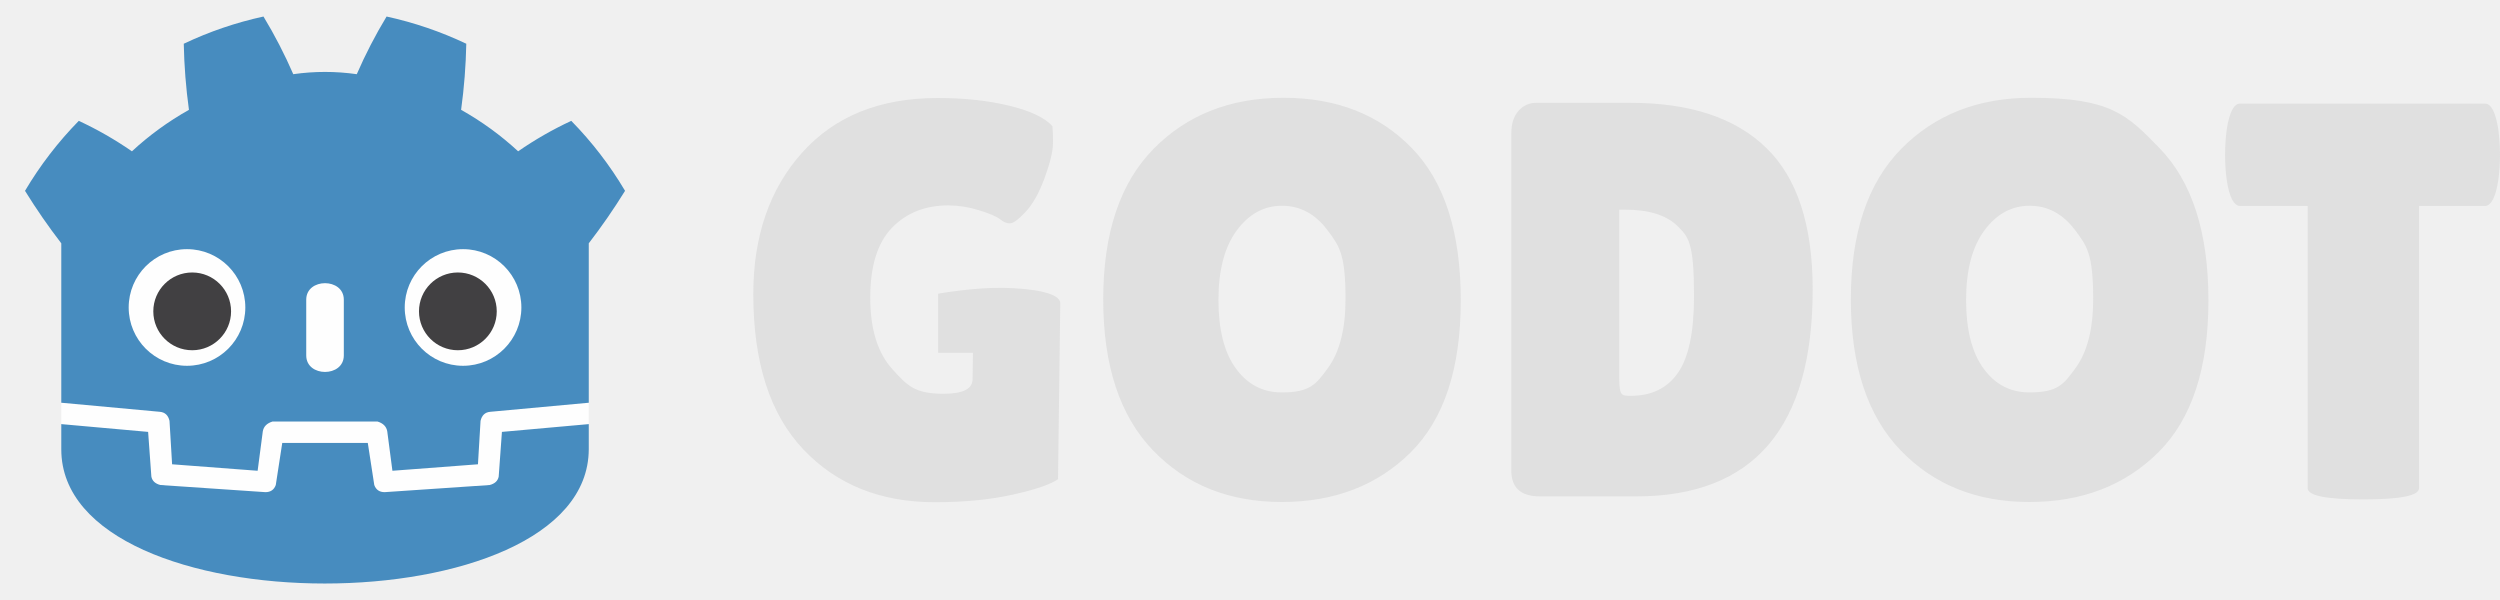
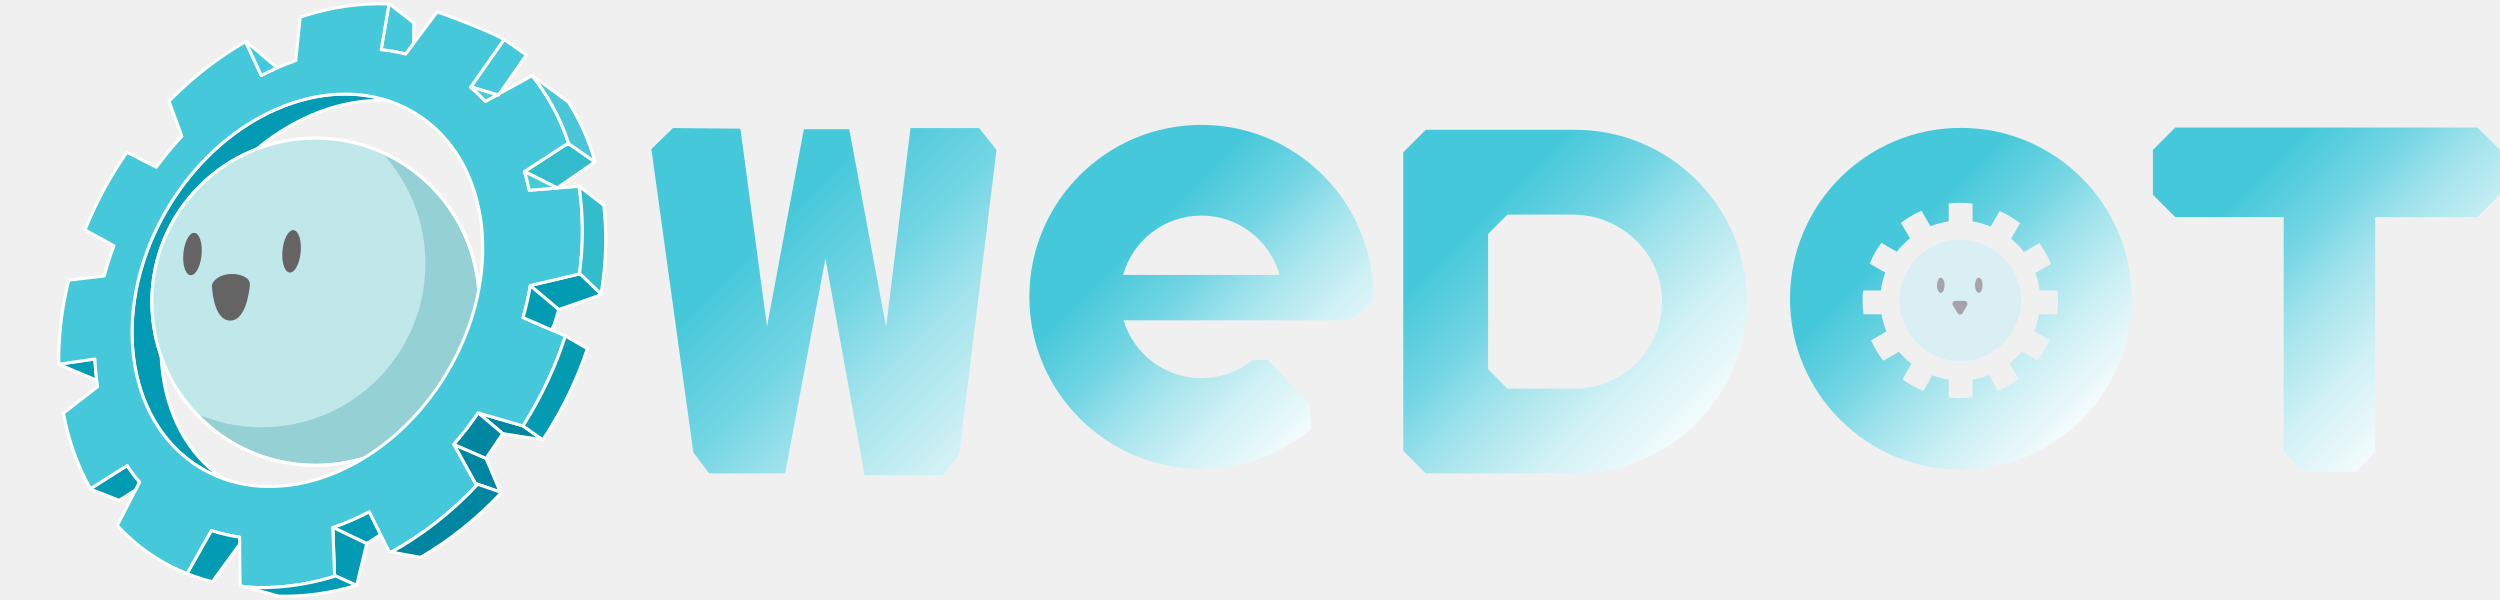
- <svg xmlns="http://www.w3.org/2000/svg" width="100" height="24" stroke-linejoin="round">
-   <path fill="#e0e0e0" d="M40.122 11.514c-1.211-.019-2.597.234-2.597.234v2.364h1.393l-.015 1.052q0 .587-1.159.587c-1.159 0-1.454-.328-2.045-.979q-.89-.98-.889-2.867 0-1.89.865-2.79.866-.899 2.261-.899c.411.003.821.067 1.214.191q.63.192.844.358.212.172.405.17.19 0 .616-.45.43-.45.767-1.359c.224-.61.337-1.076.337-1.407a6 6 0 0 0-.023-.674q-.47-.517-1.744-.821-1.268-.305-2.844-.304-3.463 0-5.419 2.181-1.957 2.182-1.957 5.668 0 4.094 2.001 6.207 2.002 2.114 5.263 2.113 1.754 0 3.114-.303 1.361-.303 1.811-.619l.09-7.038c0-.408-1.079-.594-2.289-.615M51.279 8.23q-1.078 0-1.81.989-.73.99-.731 2.776 0 1.79.698 2.745.697.957 1.832.957c1.135 0 1.372-.323 1.844-.969q.709-.966.709-2.766c0-1.8-.244-2.122-.731-2.767q-.73-.965-1.811-.965m-.011 11.85q-3.16 0-5.15-2.067-1.989-2.07-1.989-6.039 0-3.97 2.011-6.017 2.014-2.046 5.196-2.046 3.183-.001 5.138 2.014 1.958 2.013 1.957 6.094t-2.001 6.073q-2.002 1.988-5.162 1.988M64.77 8.386v6.727q0 .47.068.595c.068.125.18.124.404.124q1.238 0 1.879-.923.641-.921.64-3.069c-.001-2.148-.222-2.366-.663-2.799q-.664-.654-2.103-.655zm-4.317 10.436V5.33q0-.563.282-.891a.92.92 0 0 1 .73-.326h3.756q3.575 0 5.429 1.801 1.857 1.798 1.857 5.666 0 8.276-7.063 8.276h-3.845q-1.146 0-1.147-1.034M81.186 8.23q-1.08 0-1.812.989-.73.99-.73 2.776 0 1.79.697 2.745.697.957 1.833.957c1.136 0 1.372-.323 1.844-.969q.709-.966.709-2.766c0-1.8-.244-2.122-.731-2.767q-.73-.965-1.81-.965m-.012 11.85q-3.16 0-5.15-2.067-1.99-2.07-1.99-6.039 0-3.97 2.012-6.017 2.014-2.046 5.196-2.046c3.182 0 3.834.67 5.138 2.014q1.957 2.013 1.957 6.094t-2.002 6.073q-2.001 1.988-5.161 1.988m15.587-.552q0 .448-2.226.449-2.227-.001-2.228-.449V8.238h-2.698q-.382 0-.539-1.036a7 7 0 0 1-.066-1.011q0-.517.065-1.012c.105-.688.285-1.036.54-1.036h9.783q.382.001.541 1.036a7.7 7.7 0 0 1 0 2.023q-.16 1.036-.541 1.036h-2.631z" />
-   <g fill="#fefefe" transform="translate(-.27 -1.335)scale(.02592)">
-     <path d="M105 673v33q407 354 814 0v-33z" />
-     <path fill="#478cbf" d="m105 673 152 14q12 1 15 14l4 67 132 10 8-61q2-11 15-15h162q13 4 15 15l8 61 132-10 4-67q3-13 15-14l152-14V427q30-39 56-81-35-59-83-108-43 20-82 47-40-37-88-64 7-51 8-102-59-28-123-42-26 43-46 89-49-7-98 0-20-46-46-89-64 14-123 42 1 51 8 102-48 27-88 64-39-27-82-47-48 49-83 108 26 42 56 81zm0 33v39c0 276 813 276 814 0v-39l-134 12-5 69q-2 10-14 13l-162 11q-12 0-16-11l-10-65H446l-10 65q-4 11-16 11l-162-11q-12-3-14-13l-5-69z" />
-     <path d="M483 600c0 34 58 34 58 0v-86c0-34-58-34-58 0z" />
-     <circle cx="725" cy="526" r="90" />
-     <circle cx="299" cy="526" r="90" />
+ <svg xmlns="http://www.w3.org/2000/svg" width="100" height="24" version="1.1" viewBox="0 0 100 24" xml:space="preserve">
+   <style type="text/css">
+ 	.st0{fill:url(#SVGID_1_);}
+ 	.st1{fill:#039BB3;stroke:#FFFFFF;stroke-width:0.992;stroke-linecap:round;stroke-linejoin:round;stroke-miterlimit:10;}
+ 	.st2{fill:#95D0D4;stroke:#FFFFFF;stroke-width:0.992;stroke-miterlimit:10;}
+ 	.st3{fill:#C0E7EA;}
+ 	.st4{fill:none;stroke:#FFFFFF;stroke-width:0.992;stroke-miterlimit:10;}
+ 	.st5{fill:#666364;}
+ 	.st6{fill:#646464;}
+ 	.st7{fill:#45C8DA;stroke:#FFFFFF;stroke-width:0.992;stroke-linecap:round;stroke-linejoin:round;stroke-miterlimit:10;}
+ 	.st8{fill:#32BBCB;stroke:#FFFFFF;stroke-width:0.992;stroke-linecap:round;stroke-linejoin:round;stroke-miterlimit:10;}
+ 	.st9{fill:#019CB2;stroke:#FFFFFF;stroke-width:0.992;stroke-linecap:round;stroke-linejoin:round;stroke-miterlimit:10;}
+ 	.st10{fill:#0086A1;stroke:#FFFFFF;stroke-width:0.992;stroke-linecap:round;stroke-linejoin:round;stroke-miterlimit:10;}
+ 	.st11{fill:#3FCADD;stroke:#FFFFFF;stroke-width:0.992;stroke-linecap:round;stroke-linejoin:round;stroke-miterlimit:10;}
+ 	.st12{fill:#4ACADA;stroke:#FFFFFF;stroke-width:0.992;stroke-linecap:round;stroke-linejoin:round;stroke-miterlimit:10;}
+ 	.st13{fill:#009CB3;stroke:#FFFFFF;stroke-width:0.992;stroke-linecap:round;stroke-linejoin:round;stroke-miterlimit:10;}
+ 	.st14{fill:#33BCCC;stroke:#FFFFFF;stroke-width:0.992;stroke-linecap:round;stroke-linejoin:round;stroke-miterlimit:10;}
+ 	.st15{fill:#43CCD4;stroke:#FFFFFF;stroke-width:0.992;stroke-linecap:round;stroke-linejoin:round;stroke-miterlimit:10;}
+ 	.st16{fill:#4AC6D8;stroke:#FFFFFF;stroke-width:0.992;stroke-linecap:round;stroke-linejoin:round;stroke-miterlimit:10;}
+ 	.st17{fill:#039BB2;stroke:#FFFFFF;stroke-width:0.992;stroke-linecap:round;stroke-linejoin:round;stroke-miterlimit:10;}
+ 	.st18{fill:url(#SVGID_00000031918329305661806560000013481626714713804435_);}
+ 	.st19{fill:url(#SVGID_00000052074692473146166420000014073522574086860445_);}
+ 	.st20{fill:url(#SVGID_00000013891789681534132390000007234508302796126619_);}
+ 	.st21{fill:#D9EFF4;}
+ 	.st22{fill:#A6A4AA;}
+ 	.st23{fill:url(#SVGID_00000016037355769388288190000018374799492484434086_);}
+ 	.st24{fill:#59BBC7;}
+ 	.st25{fill:url(#SVGID_00000127013451408738508890000006830396803497918890_);}
+ 	.st26{fill:none;}
+ 	.st27{fill:#039BB3;}
+ 	.st28{fill:#95D0D4;}
+ 	.st29{fill:#45C8DA;}
+ 	.st30{fill:#32BBCB;}
+ 	.st31{fill:#019CB2;}
+ 	.st32{fill:#0086A1;}
+ 	.st33{fill:#3FCADD;}
+ 	.st34{fill:#4ACADA;}
+ 	.st35{fill:#009CB3;}
+ 	.st36{fill:#33BCCC;}
+ 	.st37{fill:#43CCD4;}
+ 	.st38{fill:#4AC6D8;}
+ 	.st39{fill:#039BB2;}
+ 	.st40{fill:url(#SVGID_00000183928788038122311590000008959641642962662031_);}
+ 	.st41{fill:url(#SVGID_00000103254394115248746500000007954516804238988197_);}
+ 	.st42{fill:url(#SVGID_00000075882310996937415320000012932923057009567360_);}
+ 	.st43{fill:url(#SVGID_00000183946555333433480600000016128002491720684683_);}
+ 	.st44{fill:url(#SVGID_00000009557397835014597260000001775053676381569927_);}
+ 	.st45{fill:url(#SVGID_00000101781421024456693840000008756121804441578658_);}
+ 	.st46{fill:url(#SVGID_00000099658145593202827290000002423522037563722629_);}
+ 	.st47{fill:url(#SVGID_00000015330298315246003220000005647962077857602709_);}
+ 	.st48{fill:url(#SVGID_00000017489681196715622890000004793329624792334467_);}
+ </style>
+   <g transform="matrix(.12306 0 0 .12306 -3.2483 -12.186)">
+     <path class="st1" d="m152.57 131.78c-21.86-1.36-46.44 12.77-61.46 37.58-19.31 31.92-15.63 69.66 7.99 85.3-2.65-0.93-5.21-2.14-7.67-3.63-24.9-15.07-29.46-53.09-10.19-84.93 17.14-28.31 47.35-42.2 71.33-34.32z" />
+     <path class="st2" d="m182.11 197.11c0 29.37-23.81 53.17-53.18 53.17-15.32 0-29.14-6.48-38.84-16.85-8.9-9.5-14.34-22.27-14.34-36.32 0-29.37 23.81-53.18 53.18-53.18 7.62 0 14.85 1.6 21.4 4.48 18.71 8.24 31.78 26.94 31.78 48.7z" />
+     <path class="st3" d="m164.67 184.73c0 29.37-23.81 53.18-53.18 53.18-7.62 0-14.85-1.6-21.4-4.48-8.9-9.5-14.34-22.27-14.34-36.32 0-29.37 23.81-53.18 53.18-53.18 7.62 0 14.85 1.6 21.4 4.48 8.9 9.5 14.34 22.27 14.34 36.32z" />
+     <path class="st4" d="m182.11 197.11c0 29.37-23.81 53.17-53.18 53.17-15.32 0-29.14-6.48-38.84-16.85-8.9-9.5-14.34-22.27-14.34-36.32 0-29.37 23.81-53.18 53.18-53.18 7.62 0 14.85 1.6 21.4 4.48 18.71 8.24 31.78 26.94 31.78 48.7z" />
+     <ellipse class="st5" transform="matrix(.0934 -.9956 .9956 .0934 -100.15 253.21)" cx="88.96" cy="181.6" rx="6.92" ry="2.97" />
+     <ellipse class="st5" transform="matrix(.0934 -.9956 .9956 .0934 -70.069 284.48)" cx="121.17" cy="180.72" rx="6.92" ry="2.97" />
+     <path class="st6" d="m95.29 192.33c-0.05-0.65 0.15-1.29 0.57-1.8 0.78-0.95 2.39-2.29 5.38-2.44 2.63-0.13 4.35 0.64 5.35 1.35 0.75 0.52 1.13 1.43 1.03 2.33-0.34 3.22-1.67 11.43-6.33 11.47-4.83 0.05-5.81-8.2-6-10.91z" />
+     <path class="st7" d="m160.99 112.95-2.71 3.63c-2.62-0.65-5.29-1.11-8-1.38l2.56-14.86c0.06 0 0.11 0 0.17 0.01h0.01l7.9 6.13-0.1 6.35z" />
+     <path class="st1" d="m57.82 222.62-12.32-5.17v-0.04l11.74-1.7c0.09 2.34 0.28 4.64 0.58 6.91z" />
+     <path class="st1" d="m71.85 255.82-0.18 0.15-1.26 2.44-0.09-0.04-5.18 3.29-9.22-3.6c-0.04-0.06-0.08-0.12-0.11-0.19l11.91-7.53c1.26 1.92 2.63 3.75 4.13 5.48z" />
+     <path class="st7" d="m197.48 116.9-1.77 2.55-6.95 10-0.01 0.01-0.73 0.4-8.57-2.6 9.65-13.78h0.01l1.12-1.61c0.12 0.06 0.24 0.13 0.35 0.21l0.01 0.01z" />
+     <polygon class="st8" points="219.75 151.64 213.91 155.67 207.49 160.1 196.89 154.8 196.89 154.78 211.03 145.57 211.29 145.75" />
+     <path class="st9" d="m221.77 194.58v0.01c-0.02 0.09-0.03 0.17-0.05 0.26l-8.72 3.05-5 1.74-9.23-7.76c0-0.02 0.01-0.03 0-0.05l15.99-3.77 0.19-0.04z" />
+     <polygon class="st10" points="196.4 237.46 202.83 242.01 194.3 240.67 189.81 239.96 181.85 233.24" />
+     <path class="st1" d="m145.6 275.68-1.82 7.56-1.45 6.03c-0.03 0.01-0.05 0.02-0.07 0.02l-6.76-3.03-0.35-0.16-0.57-15.64 0.12-0.03z" />
+     <path class="st1" d="m150.12 272.8-4.52 2.88-10.9-5.25c3.95-1.36 7.87-3.05 11.72-5.08l0.05 0.1z" />
+     <polygon class="st10" points="181.71 256.44 180.91 256.16 173.89 243.47 184.38 248.02 185.94 251.69 189.05 259" />
+     <path class="st10" d="m189.81 239.96-5.43 8.06-10.49-4.55-0.03-0.02c2.8-3.19 5.46-6.61 7.94-10.24l0.05 0.03z" />
+     <path class="st7" d="m214.76 188.06c1.3-9.8 1.24-19.41-0.15-28.46l-7.12 0.55-9.06 0.71c-0.43-2.06-0.94-4.08-1.54-6.06l-0.01-0.01h0.01v-0.01l14.14-9.21 0.26 0.18c-2.72-8.2-6.71-15.69-11.92-22.14l-10.61 5.84-0.01 0.01-0.36 0.51-0.37-0.11-3.77 2.07-0.08 0.07c-1.49-1.64-3.09-3.19-4.8-4.64l0.08-0.1 9.65-13.78h0.01l1.12-1.61c-4.47-2.66-19.14-8.19-21.77-8.95l-7.47 10.03-2.71 3.63c-2.62-0.65-5.29-1.11-8-1.38l2.56-14.86c-9.46-0.43-19.23 1.03-28.86 4.24l-1.43 13.84 0.09 0.27c-2.15 0.73-4.29 1.56-6.41 2.5-1.64 0.71-3.27 1.49-4.88 2.33l-0.23-0.43-4.9-10.53c-8.83 5.05-17.28 11.58-24.97 19.44l0.18 0.18 4.08 11.13c-2.91 3.12-5.69 6.48-8.29 10.06l-0.08-0.03-9.5-4.83c-1.17 1.7-2.31 3.43-3.42 5.21-4.08 6.54-7.48 13.26-10.21 20.05l0.07 0.03 9.36 5.09c-1.24 3.27-2.28 6.54-3.14 9.82v0.01l-11.57 1.37c-2.28 9.25-3.34 18.45-3.23 27.32l11.74-1.7c0.09 2.34 0.28 4.64 0.58 6.91 0.09 0.7 0.19 1.39 0.3 2.08l-11.1 8.62c1.64 8.87 4.58 17.17 8.79 24.55l11.91-7.53c1.26 1.92 2.63 3.75 4.13 5.48l-0.18 0.15-1.26 2.44-5.84 11.3-0.09 0.08c3.74 4.08 8.03 7.68 12.85 10.69 3.19 1.99 6.5 3.66 9.92 5.01l0.06-0.15 7.76-13.74 0.04-0.12c2.98 0.98 6.03 1.7 9.15 2.14l0.03 2.31 0.16 13.39 1.8 0.5h0.01c9.55 0.73 19.45-0.52 29.24-3.56l-0.35-0.16-0.57-15.64v-0.09l0.12 0.06c3.95-1.36 7.87-3.05 11.72-5.08l0.05 0.1 3.65 7.35 2.74 5.53 0.77 0.14c10-5.52 19.54-12.93 28.08-22.03l-0.8-0.28-7.02-12.69-0.03-0.02c2.8-3.19 5.46-6.61 7.94-10.24l0.05 0.03 14.55 4.22c0.2-0.29 0.38-0.59 0.57-0.89 5.73-9.18 10.12-18.72 13.2-28.31l-0.28-0.16-4.19-1.82-9.19-3.99-0.1-0.03c0.99-3.47 1.78-6.93 2.36-10.38l-0.05-0.04 0.05-0.01zm-43.37 32.6c-17.37 28.7-48.16 42.57-72.29 34-2.65-0.93-5.21-2.14-7.67-3.63-24.9-15.07-29.46-53.09-10.19-84.93 17.14-28.31 47.35-42.2 71.33-34.32h0.02c2.98 0.98 5.86 2.3 8.61 3.96 24.9 15.07 29.46 53.09 10.19 84.92z" />
+     <path class="st11" d="m116.23 121.19c-1.64 0.71-3.27 1.49-4.88 2.33l-0.23-0.43-4.9-10.53c0.05-0.02 0.09-0.05 0.14-0.08l9.65 8.21z" />
+     <path class="st1" d="m104.29 275.93-8.84 12.13-0.01 0.05c-0.95-0.23-1.9-0.49-2.84-0.77-1.81-0.53-3.59-1.15-5.35-1.85l0.06-0.15 7.76-13.74 0.04-0.12c2.98 0.98 6.03 1.7 9.15 2.14z" />
+     <path class="st12" d="m188.02 129.86-3.77 2.07-0.08 0.07c-1.49-1.64-3.09-3.19-4.8-4.64l0.08-0.1z" />
+     <path class="st1" d="m142.26 289.29c-8.54 2.56-17.15 3.76-25.52 3.48v-0.04l-10.48-2.91c9.55 0.73 19.45-0.52 29.24-3.56z" />
+     <path class="st10" d="m189.29 259.22c-8 8.53-16.89 15.57-26.2 20.97h-0.01l-9.45-1.72c10-5.52 19.54-12.93 28.08-22.03l7.34 2.56z" />
+     <path class="st13" d="m208 199.64s-1.33 5.11-2.27 6.56l-0.03 0.08-9.19-3.99-0.1-0.03c0.99-3.47 1.78-6.93 2.36-10.38z" />
+     <path class="st14" d="m221.77 194.58-6.82-6.56-0.19 0.04c1.3-9.8 1.24-19.41-0.15-28.46l0.08-0.01 7.94 6.16c1.08 9.22 0.8 18.95-0.86 28.83z" stroke="#fff" stroke-width=".992" />
+     <path class="st15" d="m207.49 160.1v0.05l-9.06 0.71c-0.43-2.06-0.94-4.08-1.54-6.06z" />
+     <path class="st16" d="m219.82 151.62-0.07 0.02-8.46-5.89c-2.72-8.2-6.71-15.69-11.92-22.14l0.04-0.02 11.73 8.62c3.77 5.88 6.67 12.41 8.68 19.41z" />
+     <path class="st17" d="m217.33 212.28c-3.05 9.17-7.31 18.29-12.79 27.07-0.56 0.9-1.13 1.78-1.71 2.66l-6.43-4.55c0.2-0.29 0.38-0.59 0.57-0.89 5.73-9.18 10.12-18.72 13.2-28.31l6.92 3.94z" />
  </g>
-   <g fill="#414042" transform="translate(-.27 -1.335)scale(.02592)">
-     <circle cx="307" cy="532" r="60" />
-     <circle cx="717" cy="532" r="60" />
+   <linearGradient id="SVGID_00000163789698304475203470000008579991115055182754_" x1="246.12" x2="308.23" y1="170.51" y2="232.62" gradientUnits="userSpaceOnUse">
+     <stop stop-color="#45C8DA" offset=".25" />
+     <stop stop-color="#73d5e3" offset=".45" />
+     <stop stop-color="#a2e3ec" offset=".6" />
+     <stop stop-color="#d0f1f5" offset=".798" />
+     <stop stop-color="#f3fbfc" offset="1" />
+   </linearGradient>
+   <linearGradient id="SVGID_00000175305928514449291890000003713836498628936102_" x1="313.3" x2="353.85" y1="177.35" y2="217.9" gradientUnits="userSpaceOnUse">
+     <stop stop-color="#45C8DA" offset=".25" />
+     <stop stop-color="#73d5e3" offset=".45" />
+     <stop stop-color="#a2e3ec" offset=".6" />
+     <stop stop-color="#d0f1f5" offset=".8" />
+     <stop stop-color="#f3fbfc" offset="1" />
+   </linearGradient>
+   <linearGradient id="SVGID_00000173848438352162319410000016985232516233593790_" x1="499.94" x2="543.73" y1="165.77" y2="209.57" gradientUnits="userSpaceOnUse">
+     <stop stop-color="#45C8DA" offset=".25" />
+     <stop stop-color="#73d5e3" offset=".45" />
+     <stop stop-color="#a2e3ec" offset=".6" />
+     <stop stop-color="#d0f1f5" offset=".8" />
+     <stop stop-color="#f3fbfc" offset="1" />
+   </linearGradient>
+   <linearGradient id="SVGID_00000137122532643017480800000003183249135205298071_" x1="365.96" x2="413.09" y1="174.9" y2="222.02" gradientUnits="userSpaceOnUse">
+     <stop stop-color="#45C8DA" offset=".25" />
+     <stop stop-color="#73d5e3" offset=".45" />
+     <stop stop-color="#a2e3ec" offset=".6" />
+     <stop stop-color="#d0f1f5" offset=".8" />
+     <stop stop-color="#f3fbfc" offset="1" />
+   </linearGradient>
+   <g transform="matrix(.23942 0 0 .23942 -31.82 -35.452)">
+     <path d="m550.57 173.12v7.49l-3.74 3.74h-17.1v39.22l-3.35 3.35h-8.59l-3.35-3.35v-39.22h-18.11l-3.74-3.74v-7.49l3.74-3.74h50.5z" fill="url(#SVGID_00000173848438352162319410000016985232516233593790_)" />
+     <linearGradient id="SVGID_1_" x1="440.32" x2="480.69" y1="177.8" y2="218.18" gradientUnits="userSpaceOnUse">
+       <stop stop-color="#45C8DA" offset=".25" />
+       <stop stop-color="#73d5e3" offset=".45" />
+       <stop stop-color="#a2e3ec" offset=".6" />
+       <stop stop-color="#d0f1f5" offset=".8" />
+       <stop stop-color="#f3fbfc" offset="1" />
+     </linearGradient>
+     <path class="st0" d="m460.51 169.44c-15.77 0-28.55 12.78-28.55 28.55s12.78 28.55 28.55 28.55 28.55-12.78 28.55-28.55c-0.01-15.77-12.79-28.55-28.55-28.55zm16.06 31.14h-3c-0.17 0.97-0.44 1.91-0.82 2.8l2.6 1.5c-0.55 1.23-1.24 2.38-2.05 3.42l-2.6-1.51c-0.61 0.74-1.3 1.41-2.05 1.99l1.5 2.6c-1.06 0.79-2.22 1.45-3.45 1.97l-1.5-2.61c-0.87 0.34-1.79 0.59-2.74 0.74v2.99c-0.67 0.09-1.36 0.13-2.05 0.13-0.65 0-1.3-0.04-1.93-0.11v-3c-0.96-0.14-1.88-0.38-2.75-0.71l-1.5 2.61c-1.24-0.51-2.41-1.17-3.48-1.95l1.5-2.59c-0.77-0.59-1.47-1.27-2.09-2.01l-2.6 1.5c-0.82-1.04-1.52-2.19-2.06-3.41l2.59-1.49c-0.39-0.91-0.67-1.86-0.84-2.86h-3c-0.11-0.76-0.17-1.53-0.17-2.31 0-0.56 0.03-1.12 0.08-1.67h3c0.12-1.04 0.37-2.03 0.72-2.98l-2.6-1.5c0.5-1.24 1.16-2.41 1.94-3.48l2.59 1.5c0.64-0.83 1.38-1.58 2.19-2.24l-1.5-2.6c1.05-0.8 2.2-1.48 3.43-2.02l1.5 2.6c0.96-0.39 1.98-0.67 3.05-0.82v-3c0.63-0.07 1.28-0.11 1.93-0.11 0.69 0 1.38 0.04 2.05 0.13v2.99c1.06 0.17 2.07 0.46 3.03 0.85l1.5-2.59c1.22 0.54 2.37 1.22 3.41 2.04l-1.5 2.59c0.8 0.66 1.52 1.41 2.14 2.23l2.59-1.5c0.78 1.07 1.43 2.24 1.93 3.49l-2.6 1.5c0.34 0.93 0.58 1.91 0.7 2.92h3c0.05 0.55 0.08 1.11 0.08 1.67 0 0.78-0.06 1.55-0.17 2.31z" fill="url(#SVGID_1_)" />
+     <circle class="st21" cx="460.41" cy="198.27" r="10.14" />
+     <ellipse class="st22" cx="457.15" cy="195.73" rx=".63" ry="1.27" />
+     <ellipse class="st22" cx="463.5" cy="195.73" rx=".63" ry="1.27" />
+     <path class="st22" d="m459.61 198.33h1.49c0.39 0 0.63 0.42 0.44 0.76l-0.72 1.27c-0.19 0.34-0.67 0.34-0.87 0.01l-0.77-1.27c-0.21-0.33 0.04-0.77 0.43-0.77z" />
+     <path d="m396.05 169.76h-24.94c-1.47 1.47-2.3 2.29-3.76 3.76v49.89c1.46 1.47 2.29 2.29 3.76 3.76h24.94c7.93 0 15.11-3.21 20.3-8.41 5.2-5.19 8.41-12.37 8.41-20.3 0-15.85-12.85-28.7-28.71-28.7zm0 43.24h-11.3c-1.26-1.27-1.97-1.97-3.23-3.23v-22.61l3.23-3.23h10.88c7.82 0 14.55 6 14.94 13.8 0.41 8.35-6.26 15.27-14.52 15.27z" fill="url(#SVGID_00000137122532643017480800000003183249135205298071_)" />
+     <path d="m362.11 193.93c-1.83-14.1-13.89-24.99-28.49-24.99-15.87 0-28.74 12.86-28.74 28.73s12.87 28.74 28.74 28.74c6.98 0 13.37-2.49 18.34-6.62l-0.15-4.18-7.1-7.39h-2.54c-2.34 1.89-5.31 3.03-8.55 3.03-6.14 0-11.32-4.07-13-9.66h37.82l3.9-3.11c0.02-0.27 0.02-0.54 0.02-0.81 0-1.27-0.08-2.52-0.25-3.74zm-41.57 0.08c1.6-5.72 6.85-9.92 13.08-9.92s11.48 4.2 13.07 9.92z" fill="url(#SVGID_00000175305928514449291890000003713836498628936102_)" />
+     <polygon points="241.73 172.98 245.33 169.47 256.6 169.57 261.05 202.63 267.21 169.66 274.79 169.66 280.95 202.73 285.02 169.47 296.48 169.47 299.39 173.11 293.17 223.95 290.42 227.45 277.35 227.45 270.81 191.26 264.08 227.17 251.39 227.17 248.74 223.66" fill="url(#SVGID_00000163789698304475203470000008579991115055182754_)" />
  </g>
</svg>
